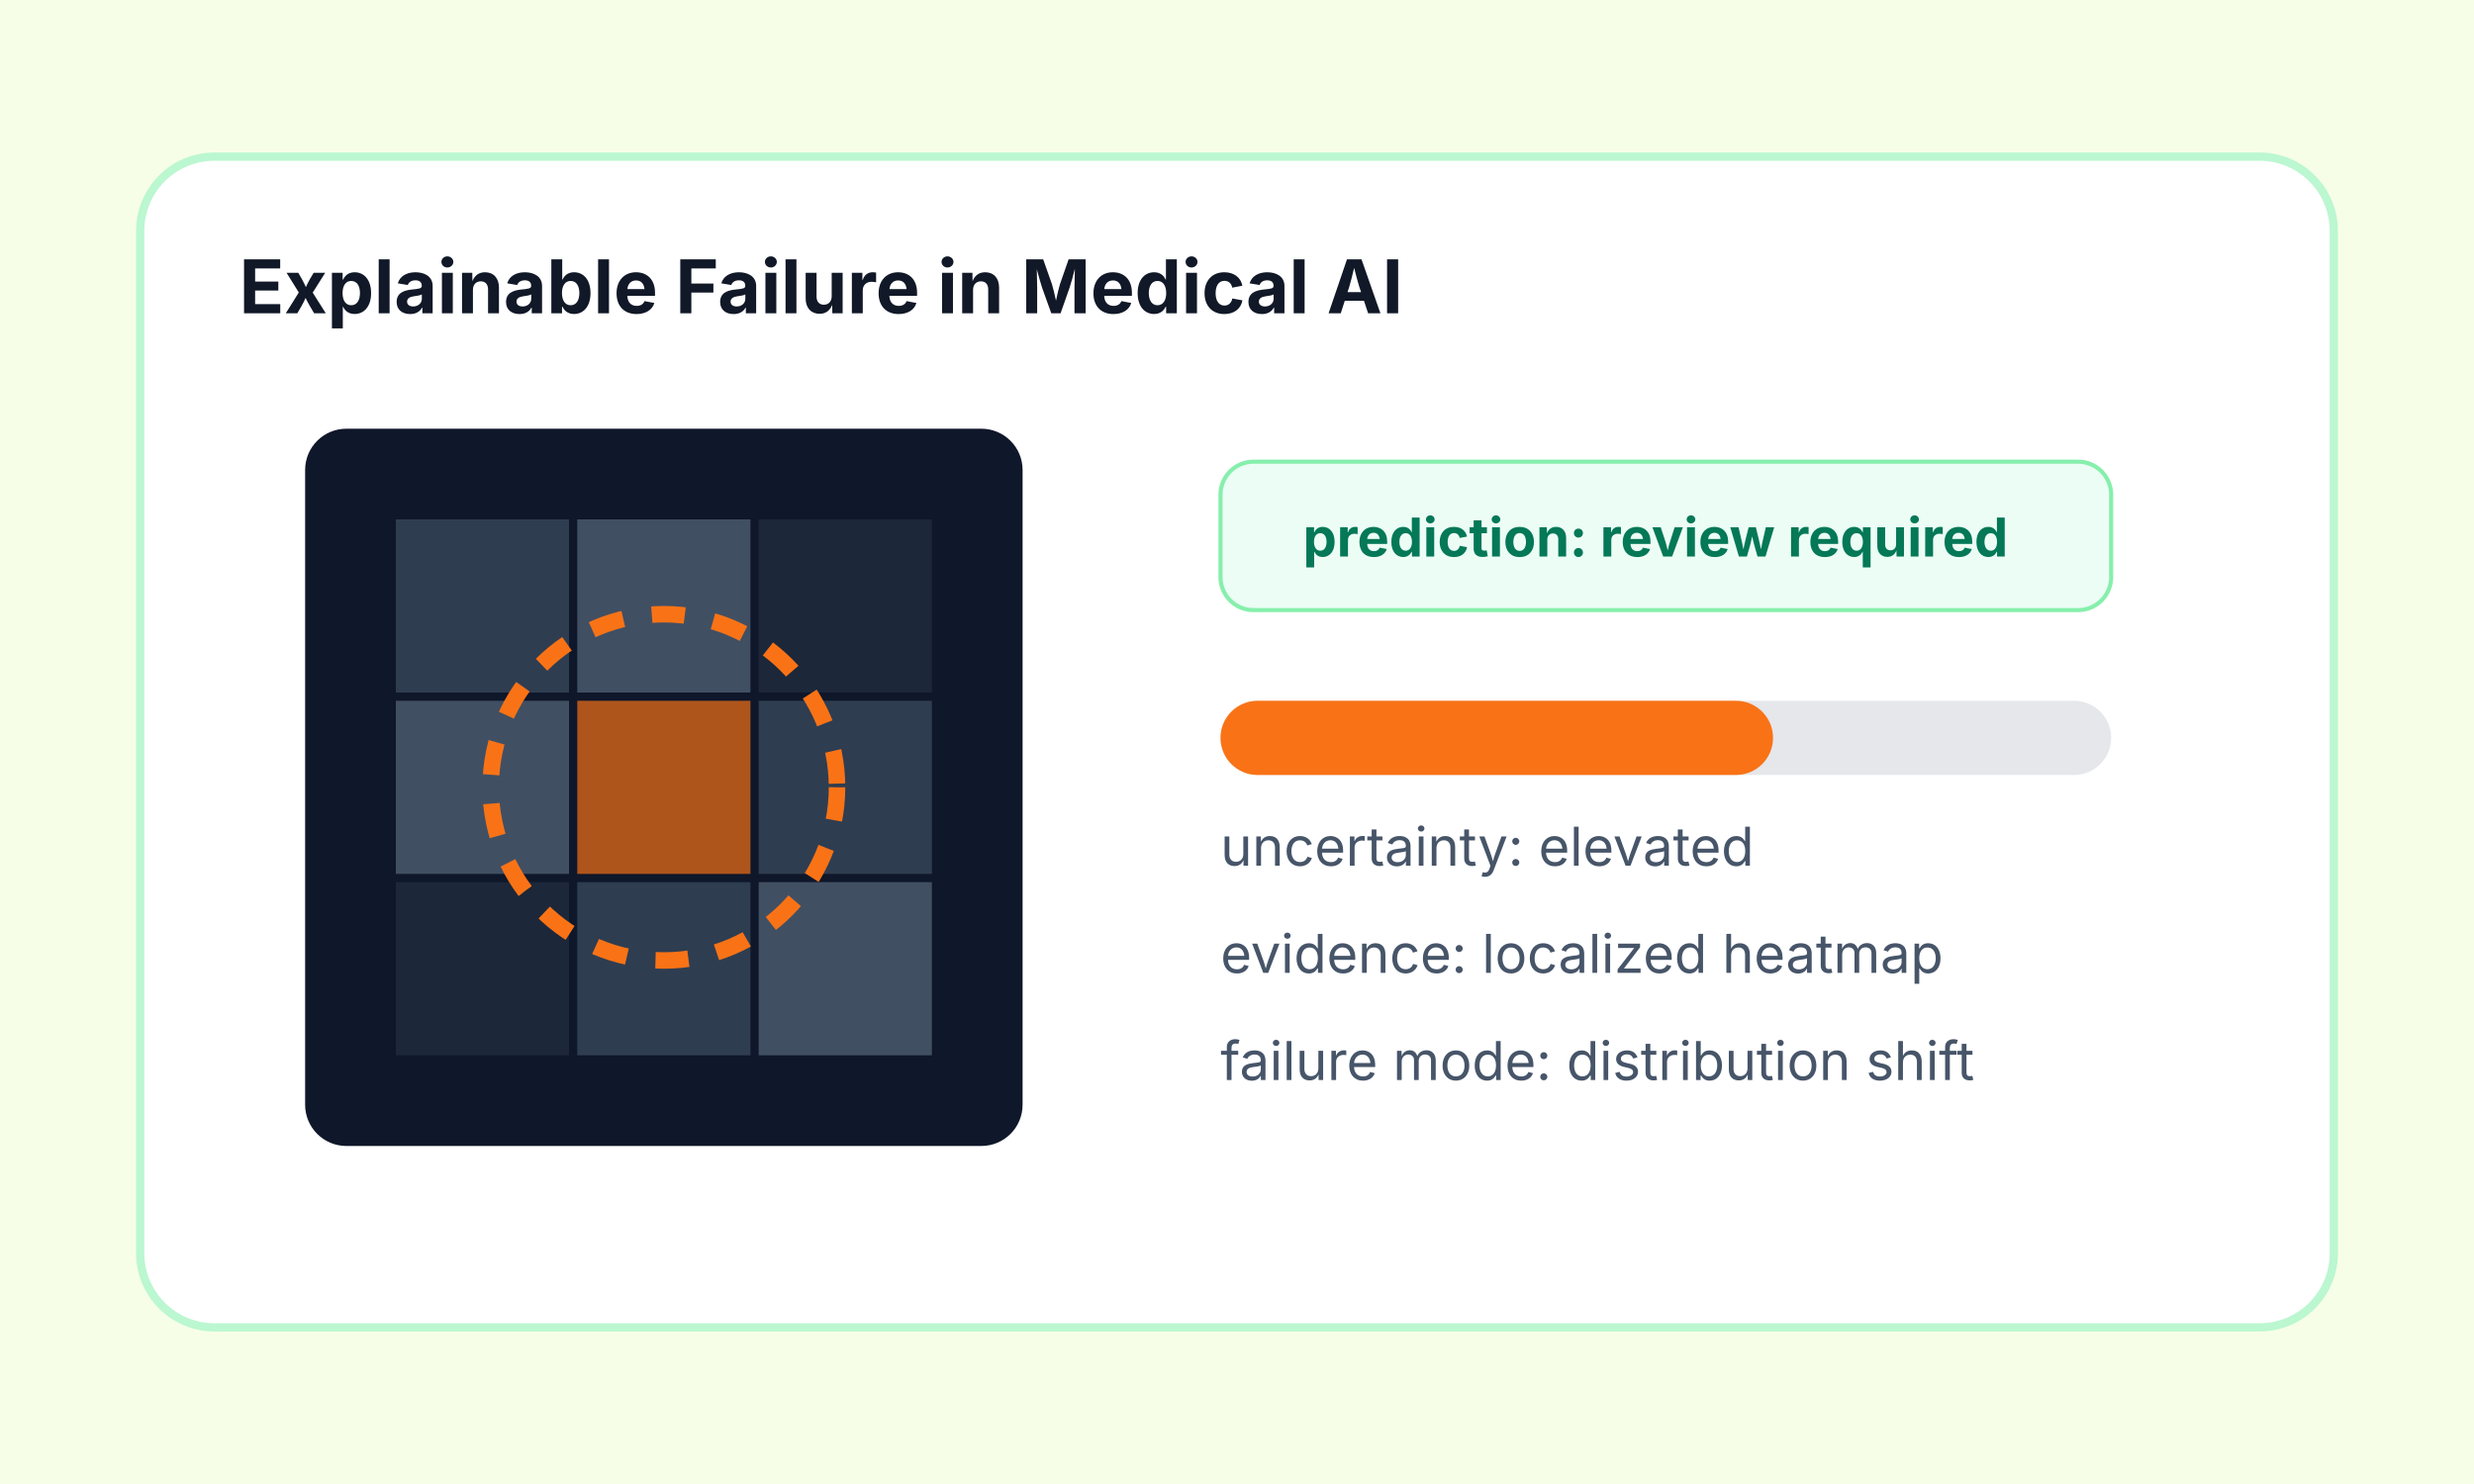
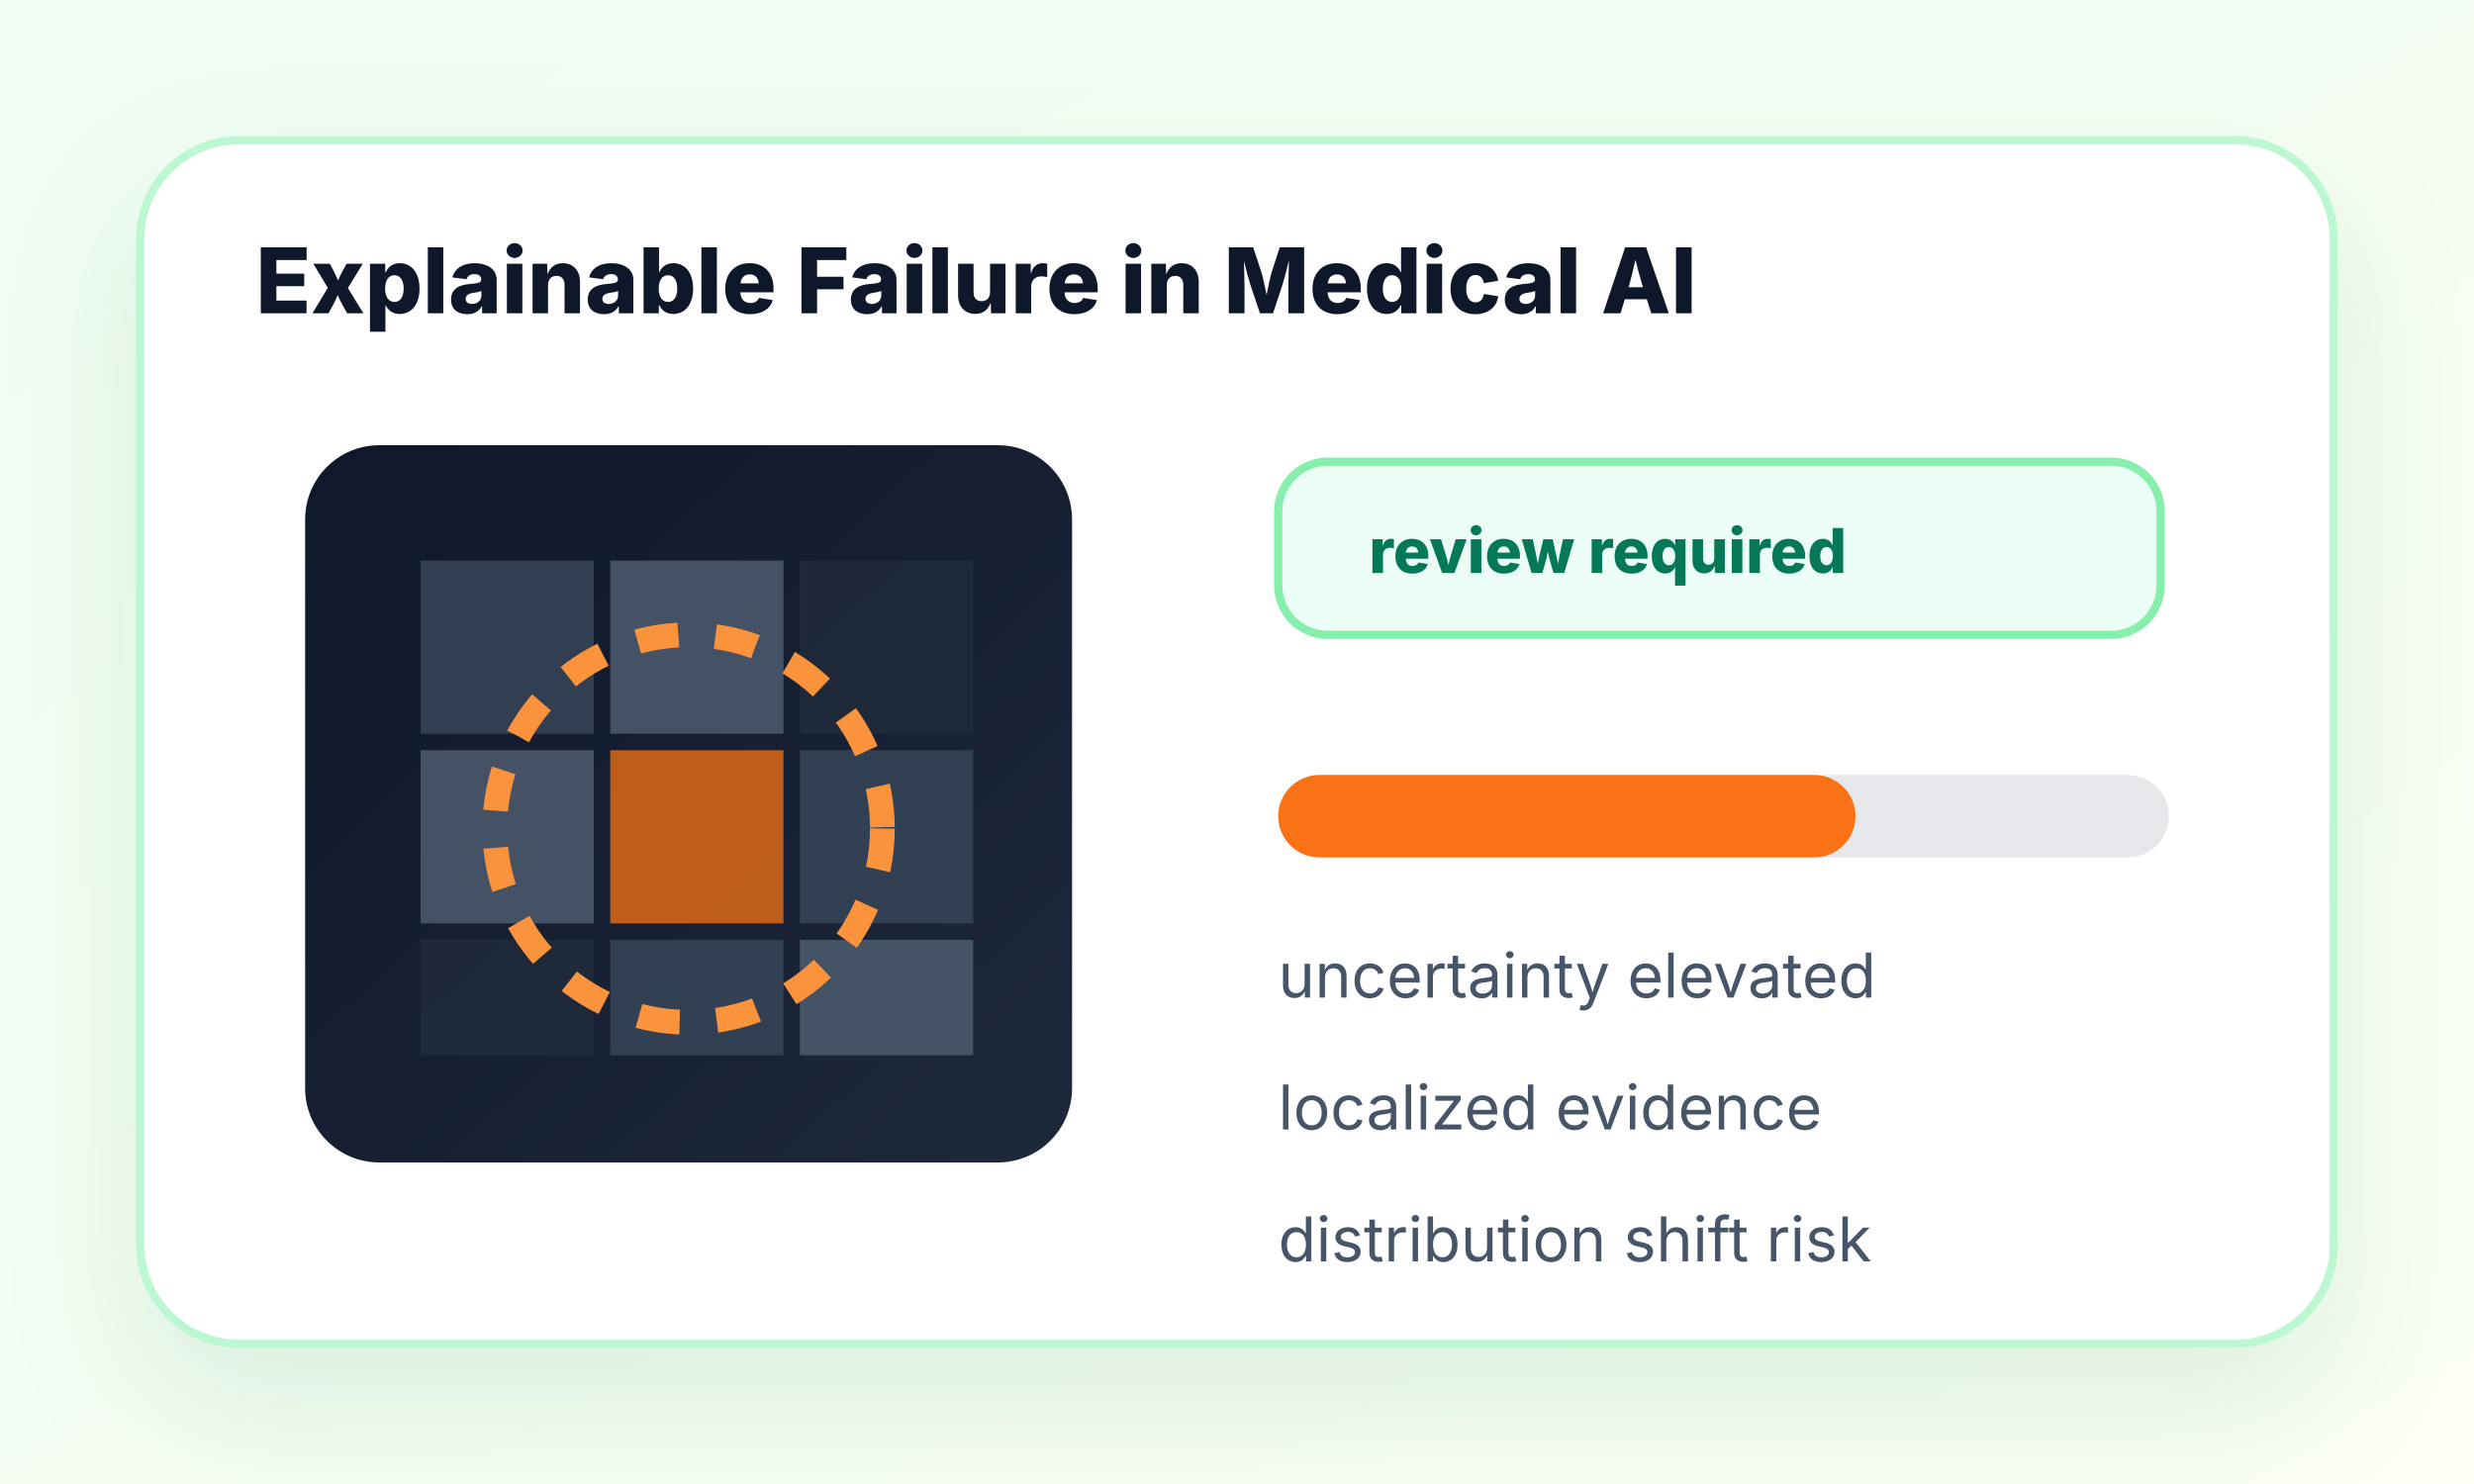
- <svg xmlns="http://www.w3.org/2000/svg" viewBox="0 0 600 360" role="img" aria-label="Medical AI uncertainty dashboard">
-   <rect width="600" height="360" fill="#f7fee7" />
-   <rect x="34" y="38" width="532" height="284" rx="18" fill="#ffffff" stroke="#bbf7d0" stroke-width="2" />
-   <text x="58" y="76" font-family="Inter, Arial, sans-serif" font-size="18" font-weight="700" fill="#111827">Explainable Failure in Medical AI</text>
-   <g transform="translate(74 104)">
-     <rect width="174" height="174" rx="10" fill="#0f172a" />
-     <g opacity=".9">
-       <rect x="22" y="22" width="42" height="42" fill="#334155" />
-       <rect x="66" y="22" width="42" height="42" fill="#475569" />
-       <rect x="110" y="22" width="42" height="42" fill="#1e293b" />
-       <rect x="22" y="66" width="42" height="42" fill="#475569" />
-       <rect x="66" y="66" width="42" height="42" fill="#f97316" opacity=".75" />
-       <rect x="110" y="66" width="42" height="42" fill="#334155" />
-       <rect x="22" y="110" width="42" height="42" fill="#1e293b" />
-       <rect x="66" y="110" width="42" height="42" fill="#334155" />
-       <rect x="110" y="110" width="42" height="42" fill="#475569" />
+ <svg xmlns="http://www.w3.org/2000/svg" viewBox="0 0 600 360" role="img" aria-label="Editorial illustration of explainable failure in medical AI">
+   <defs>
+     <linearGradient id="bg" x1="0" y1="0" x2="1" y2="1">
+       <stop offset="0" stop-color="#f0fdf4" />
+       <stop offset="1" stop-color="#fbfff4" />
+     </linearGradient>
+     <linearGradient id="scan" x1="0" y1="0" x2="1" y2="1">
+       <stop offset="0" stop-color="#0f172a" />
+       <stop offset="1" stop-color="#1e293b" />
+     </linearGradient>
+     <filter id="shadow" x="-20%" y="-20%" width="140%" height="140%">
+       <feDropShadow dx="0" dy="14" stdDeviation="16" flood-color="#15803d" flood-opacity=".12" />
+     </filter>
+   </defs>
+   <rect width="600" height="360" fill="url(#bg)" />
+   <rect x="34" y="34" width="532" height="292" rx="24" fill="#ffffff" stroke="#bbf7d0" stroke-width="2" filter="url(#shadow)" />
+   <g font-family="Inter, Arial, sans-serif">
+     <text x="62" y="76" font-size="22" font-weight="800" fill="#0f172a">Explainable Failure in Medical AI</text>
+   </g>
+   <g transform="translate(74 108)">
+     <rect width="186" height="174" rx="18" fill="url(#scan)" />
+     <g opacity=".95">
+       <rect x="28" y="28" width="42" height="42" fill="#334155" />
+       <rect x="74" y="28" width="42" height="42" fill="#475569" />
+       <rect x="120" y="28" width="42" height="42" fill="#1e293b" />
+       <rect x="28" y="74" width="42" height="42" fill="#475569" />
+       <rect x="74" y="74" width="42" height="42" fill="#f97316" opacity=".78" />
+       <rect x="120" y="74" width="42" height="42" fill="#334155" />
+       <rect x="28" y="120" width="42" height="28" fill="#1e293b" />
+       <rect x="74" y="120" width="42" height="28" fill="#334155" />
+       <rect x="120" y="120" width="42" height="28" fill="#475569" />
    </g>
-     <circle cx="87" cy="87" r="42" fill="none" stroke="#f97316" stroke-width="4" stroke-dasharray="8 7" />
+     <circle cx="93" cy="93" r="47" fill="none" stroke="#fb923c" stroke-width="6" stroke-dasharray="10 9" />
  </g>
-   <g font-family="Inter, Arial, sans-serif">
-     <rect x="296" y="112" width="216" height="36" rx="8" fill="#ecfdf5" stroke="#86efac" />
-     <text x="316" y="135" font-size="13" font-weight="700" fill="#047857">prediction: review required</text>
-     <rect x="296" y="170" width="216" height="18" rx="9" fill="#e5e7eb" />
-     <rect x="296" y="170" width="134" height="18" rx="9" fill="#f97316" />
-     <text x="296" y="210" font-size="13" fill="#475569">uncertainty: elevated</text>
-     <text x="296" y="236" font-size="13" fill="#475569">evidence: localized heatmap</text>
-     <text x="296" y="262" font-size="13" fill="#475569">failure mode: distribution shift</text>
+   <g transform="translate(310 112)" font-family="Inter, Arial, sans-serif">
+     <rect x="0" y="0" width="214" height="42" rx="12" fill="#ecfdf5" stroke="#86efac" stroke-width="2" />
+     <text x="22" y="27" font-size="15" font-weight="800" fill="#047857">review required</text>
+     <rect x="0" y="76" width="216" height="20" rx="10" fill="#e5e7eb" />
+     <rect x="0" y="76" width="140" height="20" rx="10" fill="#f97316" />
+     <text x="0" y="130" font-size="15" fill="#475569">uncertainty elevated</text>
+     <text x="0" y="162" font-size="15" fill="#475569">localized evidence</text>
+     <text x="0" y="194" font-size="15" fill="#475569">distribution shift risk</text>
  </g>
</svg>
